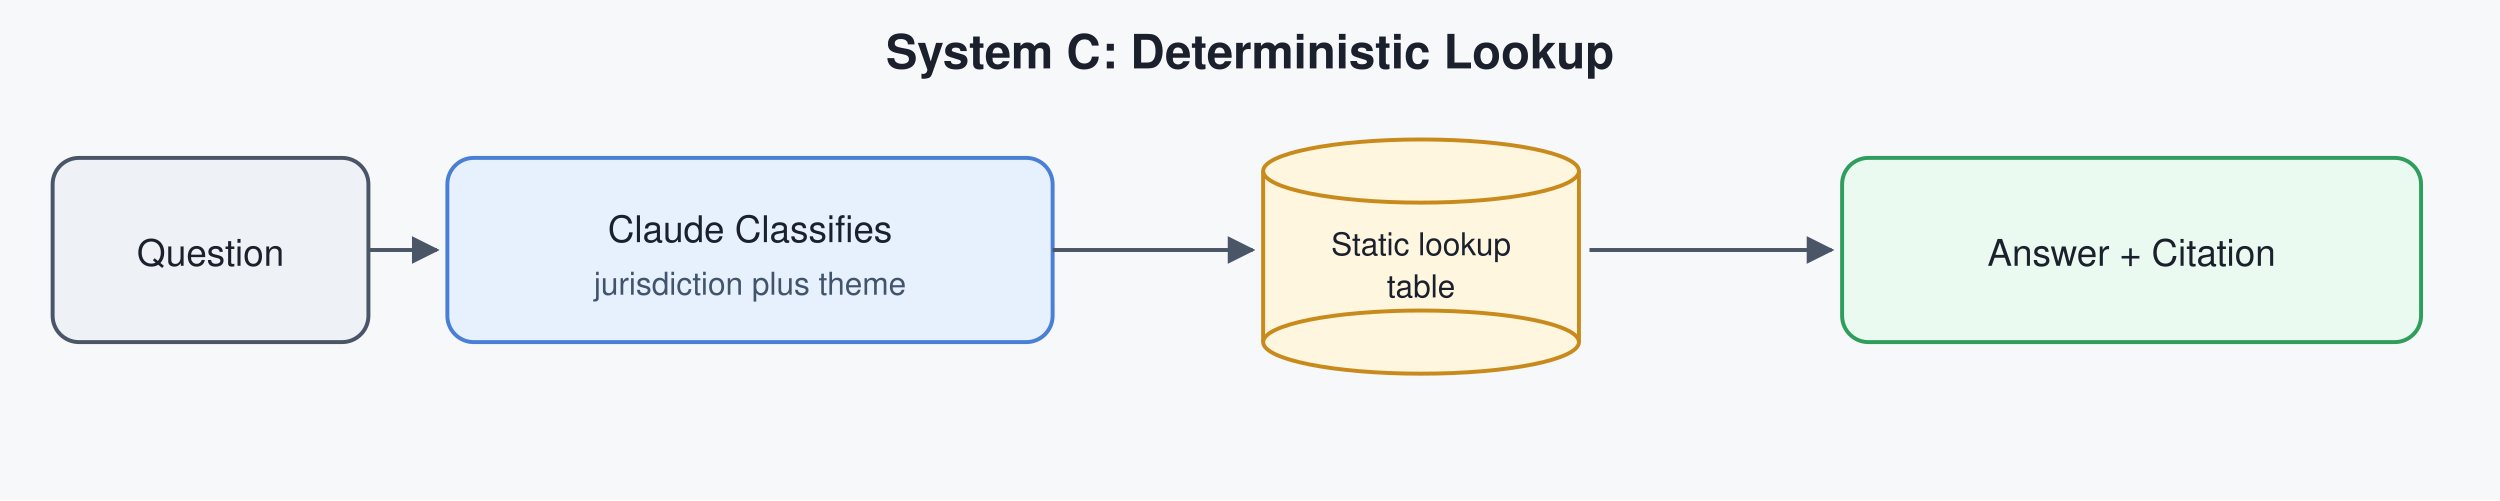
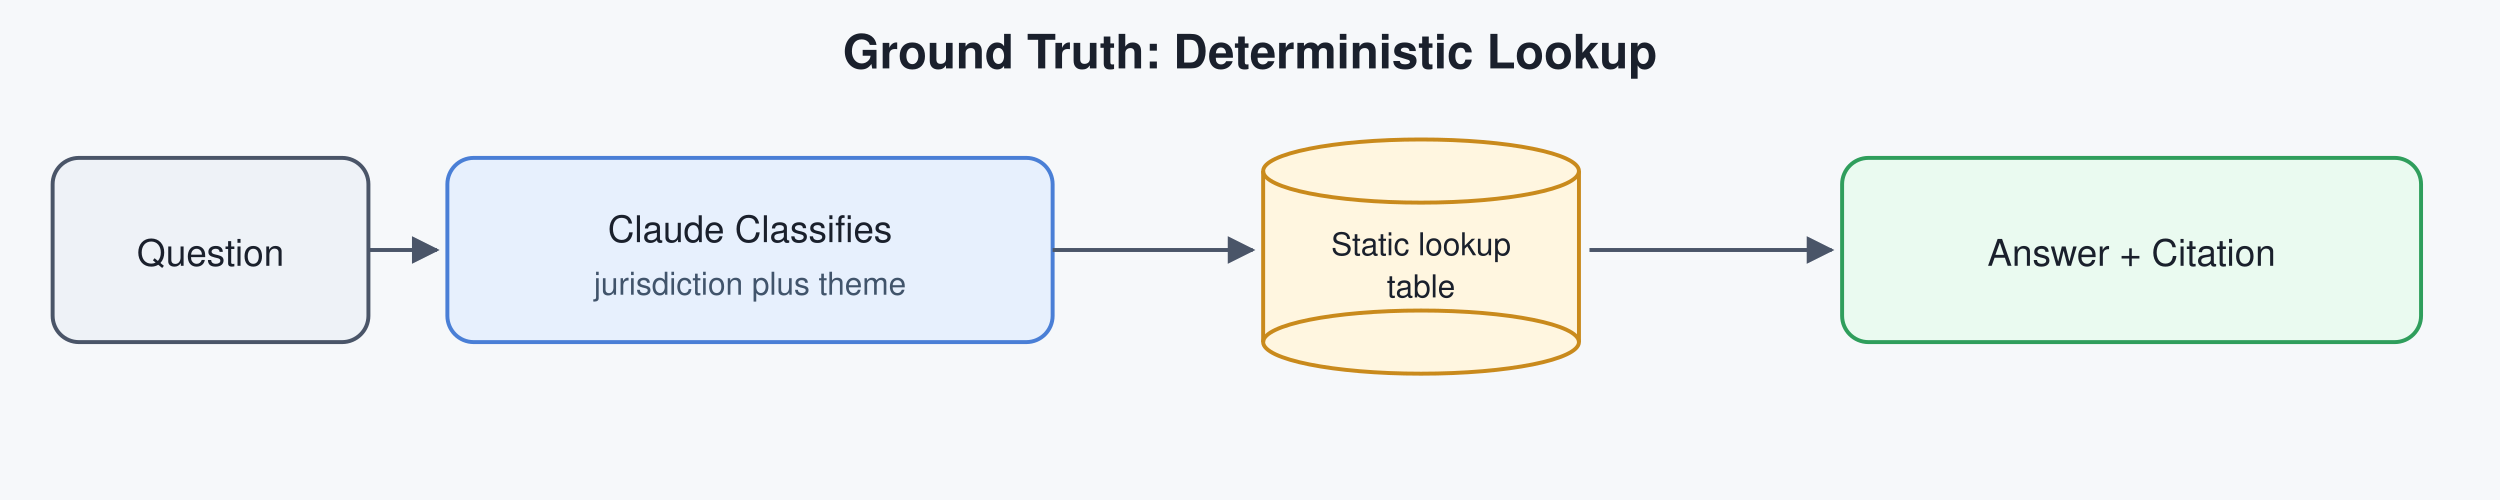
<svg xmlns="http://www.w3.org/2000/svg" viewBox="0 0 950 190" font-family="Helvetica, Arial, sans-serif">
  <defs>
    <marker id="arrowC" viewBox="0 0 10 10" refX="9" refY="5" markerWidth="7" markerHeight="7" orient="auto-start-reverse">
      <path d="M0,0 L10,5 L0,10 z" fill="#4a5568" />
    </marker>
  </defs>
  <rect x="0" y="0" width="950" height="190" fill="#f6f8fa" />
-   <text x="475" y="26" text-anchor="middle" font-size="18" font-weight="bold" fill="#1a202c">System C: Deterministic Lookup</text>
+   <text x="475" y="26" text-anchor="middle" font-size="18" font-weight="bold" fill="#1a202c">Ground Truth: Deterministic Lookup</text>
  <rect x="20" y="60" width="120" height="70" rx="10" fill="#eef2f7" stroke="#4a5568" stroke-width="1.5" />
  <text x="80" y="101" text-anchor="middle" font-size="14" fill="#1a202c">Question</text>
  <rect x="170" y="60" width="230" height="70" rx="10" fill="#e7f0fd" stroke="#4a7fd6" stroke-width="1.5" />
  <text x="285" y="92" text-anchor="middle" font-size="14" fill="#1a202c">Claude Classifies</text>
  <text x="285" y="112" text-anchor="middle" font-size="12" fill="#41546b">jurisdiction plus theme</text>
  <rect x="480" y="65" width="120" height="65" fill="#fff6e0" />
  <ellipse cx="540" cy="65" rx="60" ry="12" fill="#fff6e0" stroke="#c98a1c" stroke-width="1.5" />
  <ellipse cx="540" cy="130" rx="60" ry="12" fill="#fff6e0" stroke="#c98a1c" stroke-width="1.5" />
  <line x1="480" y1="65" x2="480" y2="130" stroke="#c98a1c" stroke-width="1.5" />
  <line x1="600" y1="65" x2="600" y2="130" stroke="#c98a1c" stroke-width="1.5" />
  <text x="540" y="97" text-anchor="middle" font-size="12" fill="#1a202c">Static lookup</text>
  <text x="540" y="113" text-anchor="middle" font-size="12" fill="#1a202c">table</text>
  <rect x="700" y="60" width="220" height="70" rx="10" fill="#eafaf0" stroke="#2f9e5c" stroke-width="1.5" />
  <text x="810" y="101" text-anchor="middle" font-size="14" fill="#1a202c">Answer + Citation</text>
  <line x1="140" y1="95" x2="166" y2="95" stroke="#4a5568" stroke-width="1.5" marker-end="url(#arrowC)" />
  <line x1="400" y1="95" x2="476" y2="95" stroke="#4a5568" stroke-width="1.5" marker-end="url(#arrowC)" />
  <line x1="604" y1="95" x2="696" y2="95" stroke="#4a5568" stroke-width="1.5" marker-end="url(#arrowC)" />
</svg>
